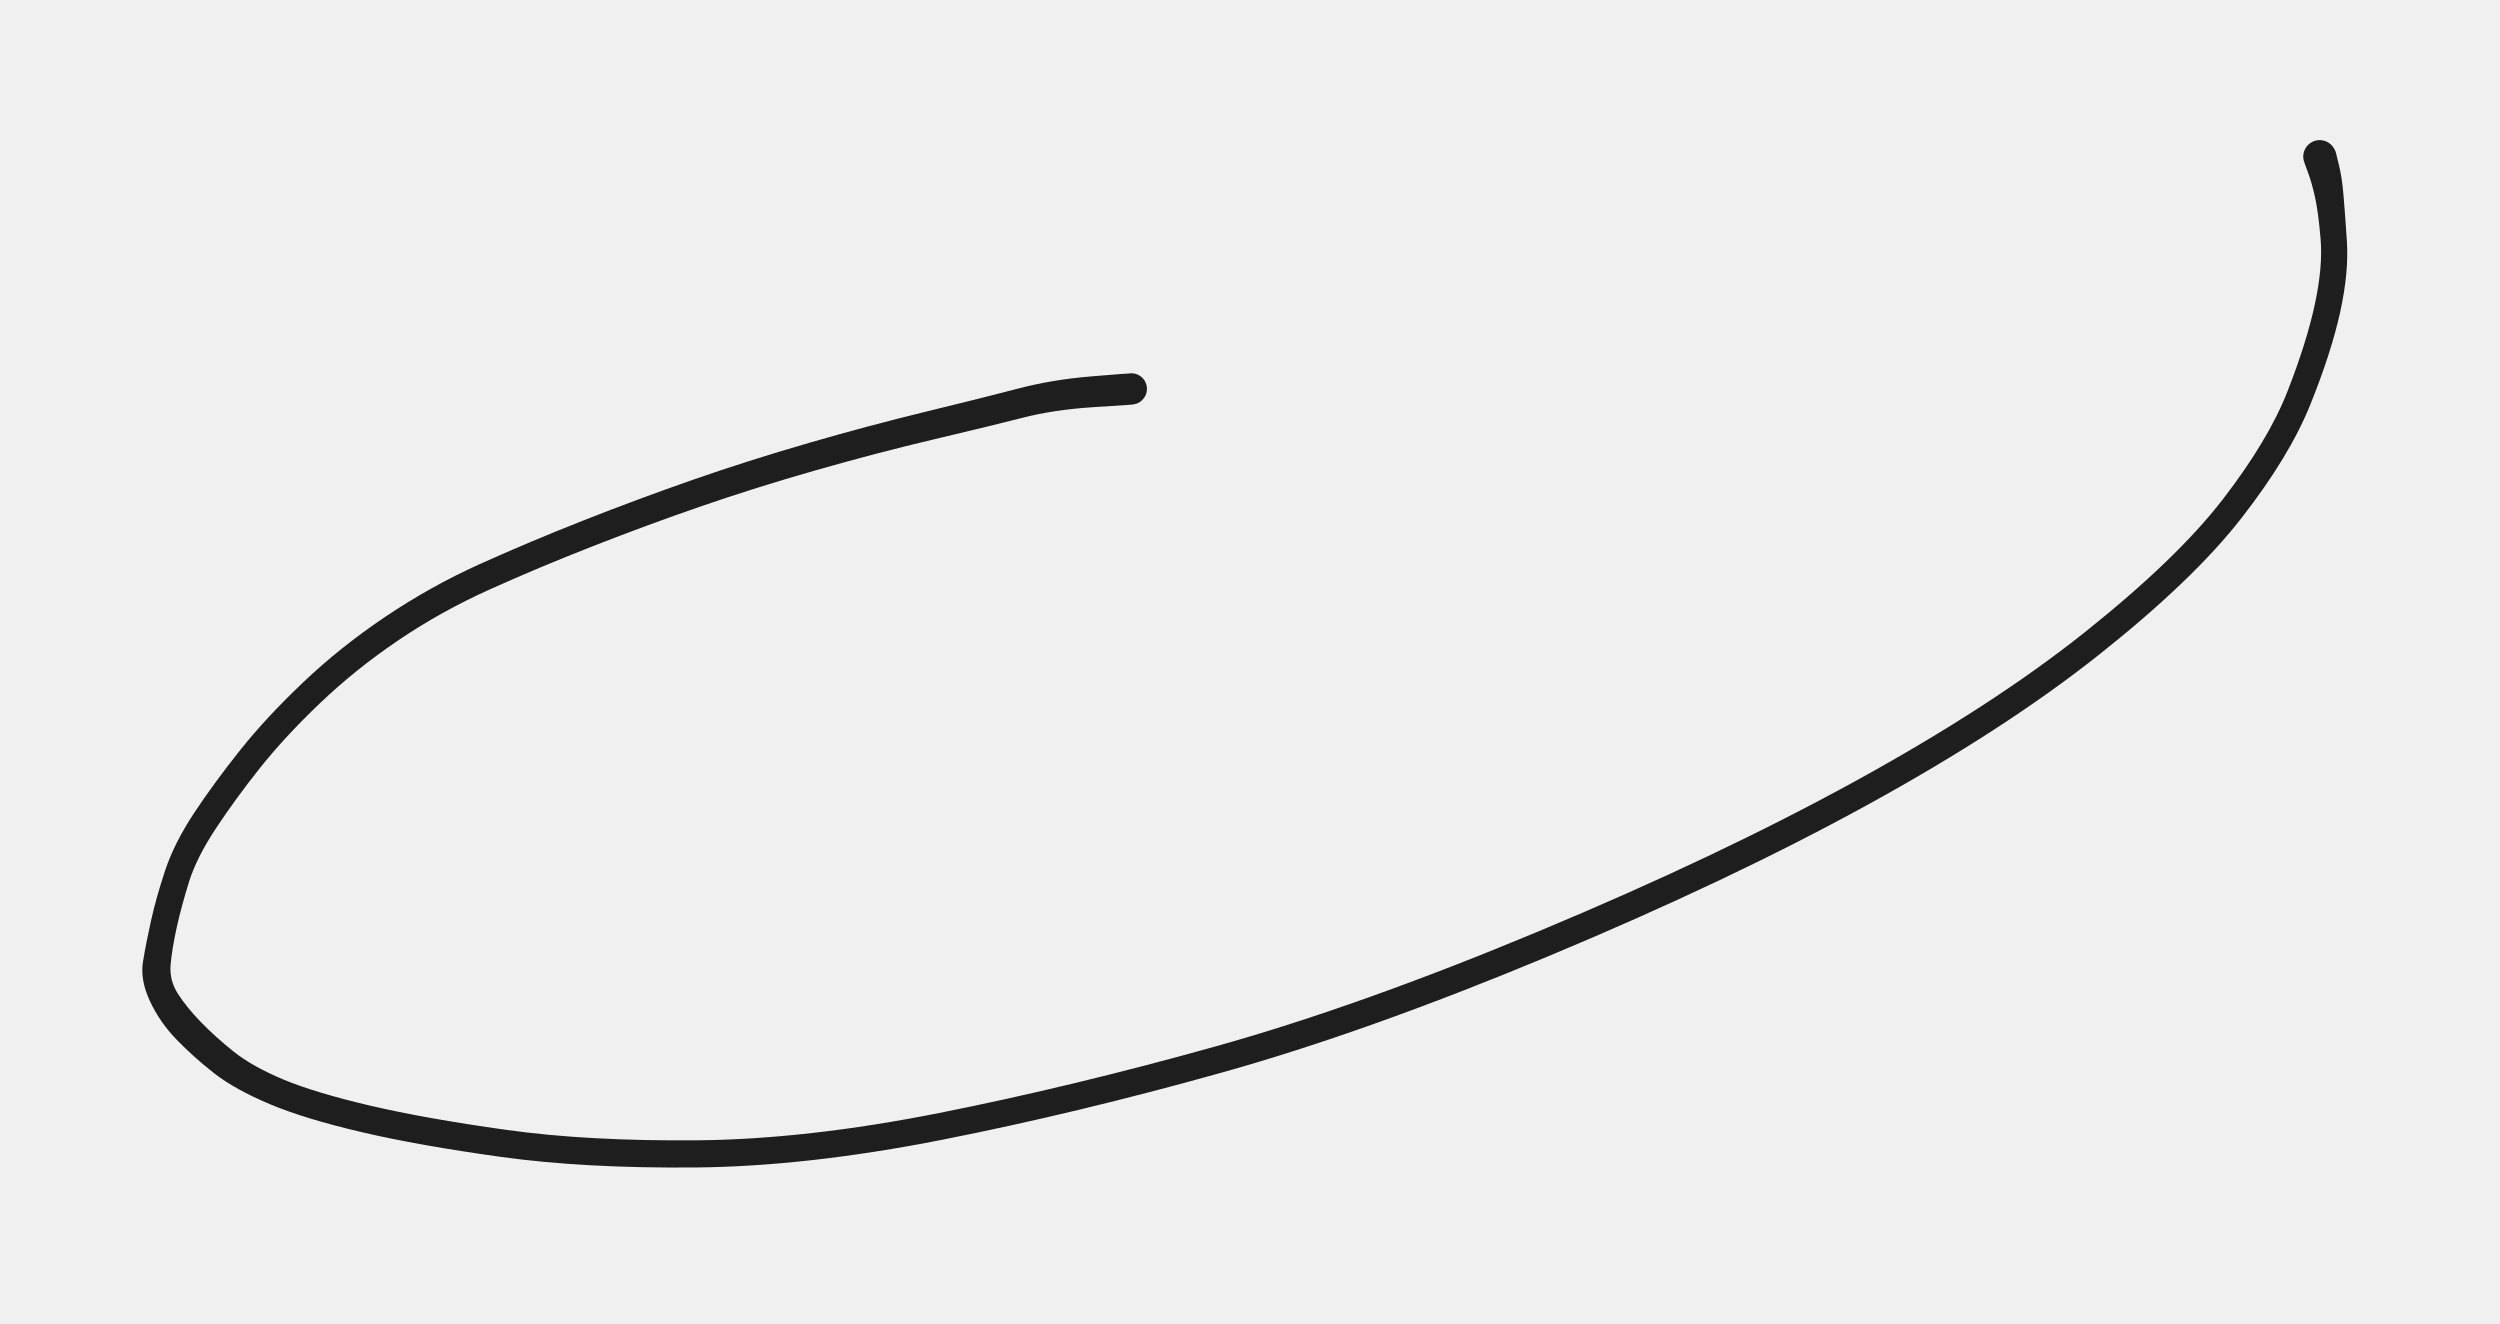
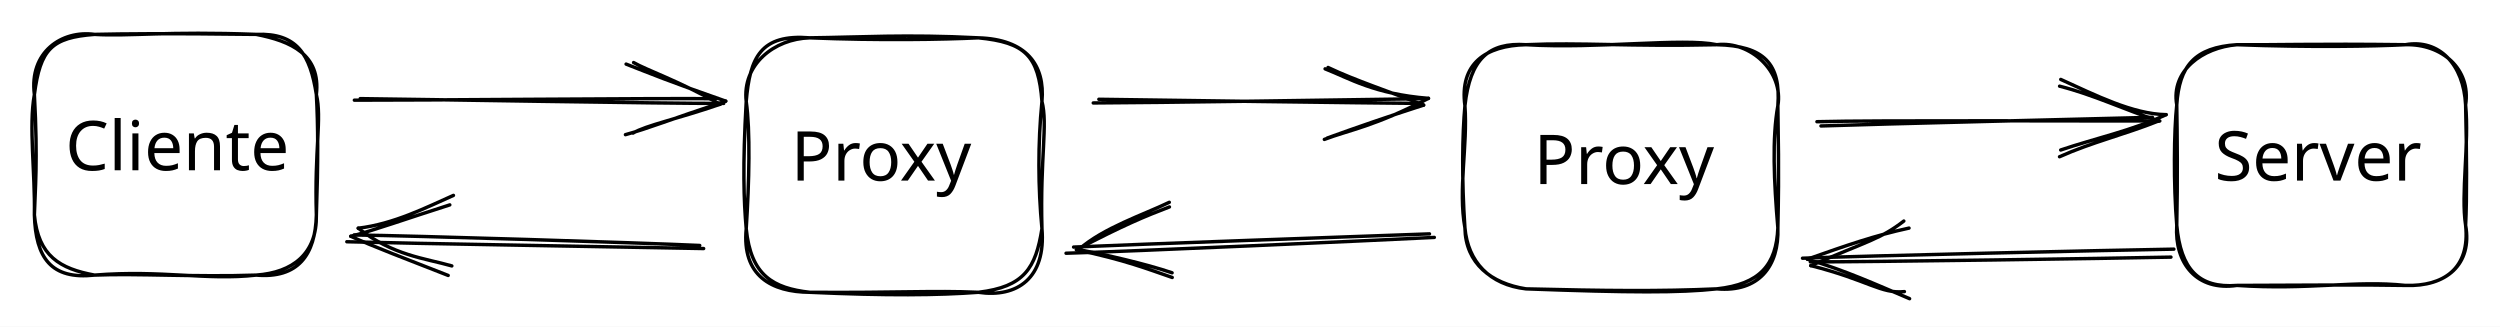
- <svg xmlns="http://www.w3.org/2000/svg" version="1.1" viewBox="0 0 495 262" width="495" height="262">
+ <svg xmlns="http://www.w3.org/2000/svg" version="1.1" viewBox="0 0 727 95" width="727" height="95">
  
-   eyJ2ZXJzaW9uIjoiMSIsImVuY29kaW5nIjoiYnN0cmluZyIsImNvbXByZXNzZWQiOnRydWUsImVuY29kZWQiOiJ4nJVWXW/bIFx1MDAxNH3Pr4i816Zccvi7b1u3h75ElVwirVqnPjg2SViI8Vx1MDAwMOdjUf77gGRcdTAwMDasrrixXHUwMDE0mXvv4XAuXHUwMDE3X06j8ThcdTAwMTDHXHUwMDA2XHUwMDA19+NcdTAwMDBcdTAwMWTKguCKXHUwMDE1++BG2XeIcUxr6YJ6zGnLSlx1MDAxZLlcdTAwMTai4fd3d0XT3K6wWFC6uS3p9lx1MDAwMkNcdTAwMDRtUS24XGb8Kcfj8Un/W0RLhlBHoz2GKoz7xlx1MDAxOa01a1x1MDAwZbIkjqMw6Vx1MDAwMjD/KslcdTAwMDSqpHdZXHUwMDEwjoxHmVx1MDAwMv578Z0s0Y9Zm1x1MDAxZH7NwMvn9fMuN6RLTMhcXFx1MDAxY4leXHUwMDEzp1K68XHB6Fx1MDAwNj3jSqz/6bfs/0Mx2q7WNeJKO+istClKLI7KNp121qJe6TmM5SBHUWb0K0SW9KhcdTAwMWYooUxRf1x1MDAwMkg9hnxRlJuVXFxBXXUxglx1MDAxNTVvXG4mt8PE7a+iXCIr1WuEV2uhlE4trUhnXHUwMDE2ZGlcdTAwMDLzaVx1MDAxNHVcdTAwMGXF0jxWeodfTTpZsUWPXG5Rt4TYOamra05cdTAwMWPHQjm+WcVipmqbqrhsK0inMFx1MDAwMiCJYZannZ/getOfjtBy80YlNFx1MDAxNNu1qH7mbWyyr1x1MDAwN937682b0Vx1MDAxM5ja8dBcdTAwMWJcdTAwMWZmdnzqjU+ceFx1MDAxMHlcdTAwMDF56CzIv1wiXHUwMDAwXHUwMDFjROjXXGbCyEHkfkRcZm1ElPlcdTAwMTGu8GSAjszZutSfW1nHNlwiXHUwMDFioMPNrjy9XHUwMDFmh1xmYXHyXHUwMDBiwFx1MDAwMCk9yJB9d9VcdTAwMDM4YGFp7kDCeFx1MDAwMGTqXHUwMDE2MFx1MDAxOFAsbsaixFx1MDAwZoGu/NjPkvVcdTAwMTB+KSH8IFx1MDAwN3TPblx1MDAxOPpcdTAwMDCZXHUwMDBiXHUwMDAwXkAvu6lcdTAwMTdcdTAwMDCBe1x1MDAxMP1cdTAwMDDTXTWh91x1MDAwMyQ/zjZg4t28Plx1MDAwMPrX1EP4y1x1MDAxMIZOrU9cIr9cZlf3xF+E0HTPXHUwMDBiwntq30OMesiAXHUwMDE0XFw80O1cdTAwMTZcdTAwMGLZXHUwMDA3n1RcdTAwMGbr9zuOty2RXfKJyd7aMnWVXHUwMDEwrLVcdTAwMWHf1X5prdp6XHUwMDFlXSlcdTAwMDJ5cZtcdTAwMGJcdJa+y+1M9nRcXM3xXHUwMDFm5NBcdTAwMDQ7jPZf3r9XyMCznlNepzTZ6Tw6/1x1MDAwNbtcdTAwMTLnyiJ9
+   eyJ2ZXJzaW9uIjoiMSIsImVuY29kaW5nIjoiYnN0cmluZyIsImNvbXByZXNzZWQiOnRydWUsImVuY29kZWQiOiJ4nO1aW1faWlx1MDAxMH73V7joa7H7fumb4lx1MDAwNalSqj1eelaXK0KI0ZCkSVx1MDAxNLXL/352XHUwMDAyTTZcdGBAUDyrPCjZl8xk9nxfZob5vba+XolcdTAwMWV8s/J5vWLet1xyx+5cdTAwMDRGv/IxXHUwMDFlvzOD0PZcXDWFkuvQu1xy2snKqyjyw8+fPlx1MDAxOb6/YdnRpefdbLS93mCb6Zg9041CtfBfdb2+/jv5q1x0XG7MdmS4lmMmXHUwMDFikqlMloD5wabnJmIlwFBcdTAwMDCKULrAXHUwMDBlt5W0yOyo2a7hhGY2XHUwMDEzXHUwMDBmVWpcdTAwMDePXHUwMDA3vd1qdG53tjcv2Gnb7KHHTGjXdpzj6MFcdTAwMTk8k9G+ulxyNJXCKPBuzFO7XHUwMDEzXal5mFx1MDAxYk/3hZ6yWbYr8G6tK9dcZsORPZ5vtO3oIVx1MDAxZVx1MDAwMyBcdTAwMWRcdTAwMWTY4PN6NnJcdTAwMWZcdTAwMWKb8fQ63oEgycmueY5cdTAwMTfEsj+A5JNJvzTaN5ZSwe2ka6LAcEPfXGLUkWTr+sOnXHUwMDEycEPqn0zylWlbV5FawjPtQjOxNMRcdTAwMTRDXG4oXHUwMDE06Uws09/vJGf+U7eF21x1MDAxOdrij1x1MDAxM2RugIcjT5n28fqdvPvoLqSdLe19aUTN+0NMT0nYQLXNr1VWT59wxN+MIPD6lXTm6eO0+3KjdfuVu61+325stlp1k9b3nHL3XHUwMDFkfstcZnDrd4yBd0JcdTAwMGVcdTAwMTLvlYBInM47tnujJt1bx8nGvPZN5tBrmsKz4VxiYj5cdEhcdTAwMDQrXVxiY6VxdH6Jzs2DO6OxfXSzRcm+hZv9vVXHXHUwMDEx4SSHI7o8XHUwMDFjsTHAIXngSIJcdTAwMTAmUiOwv7h59r771bDu7dlOw7YsUL9A3c6F3FnAfa+rtPqw5ZPu99qBPD+5q3aPXHUwMDBl4eJwzrl2zMvF+cRcdTAwMTcmh5AqTlx1MDAxN+WBvrf37bq1Vz+v/UCNbi1s9oPr691VXHUwMDA3Olx1MDAxMzhcdTAwMDd0vjSgSzD6wpRjcFx1MDAwZvO4h1x1MDAxOFx1MDAwM0hcdTAwMDSA4C2B/1x1MDAwMoefXG6k06OLXHUwMDFi/+is6zW7UeB/d2pGnbFcdTAwMDXcdzeSbGdcdTAwMWZUvVxiuVx1MDAwNILTQ6uxvVxifV9AKM9cdTAwMDNcdTAwMWZCQTVcdTAwMDd4IfBcdTAwMDfyx4Ce0kmYh0BiRT5cdTAwMTiT0qCf/kZYUdBjXHUwMDA2R0GP0dJAXHUwMDBmXHUwMDAxLcK8gHJCXHUwMDE4YoSJl73d0fMgn+Z+iFxixGdwP81mRlx1MDAxMG3Zbsd2rVHFhvncfomMKvZcdTAwMTavfVx1MDAxYmtZXHUwMDA1XHUwMDFiRFx1MDAxMlx1MDAwNtXbRzCuXkNUaKssw4+VLj6s6XaeV2J6OKopkegggcBcdTAwMTRgQImUgFx1MDAxN5RcdTAwMTBcdTAwMDVcdTAwMWRcdTAwMWMjjGper2dHyrYtz3ajvFxyXHUwMDEzY23G4LwyjU5+Vj2DPpdHsVx1MDAxZt9xlK2zb+uZmydcdTAwMTfp959cdTAwMWbHrtZcXDO5zNav6f9nJlx1MDAxOFx1MDAwMvKDKcFQpqJcdTAwMWLIcJb9PUcw00PDXHUwMDE1JVx1MDAxOJInXHUwMDE4znKyXHUwMDE3STBcdTAwMTlppFx1MDAwNKPx2ZBgoOBcdTAwMDIrX35Dgpk5gZ2VYEpjW1x1MDAxMVxmY1x1MDAxOCnGw1x1MDAxNGFcZpmOhD9cdTAwMDRTXGaZSlx1MDAxMUxpllM6cGVcdTAwMTbOMIFcXFFcZpVFXHUwMDFkQEGH90QwVc03k2uU7XhcdTAwMTnFTIlhXHUwMDA0oFx1MDAwMjNBy8cw04O6XHUwMDE1pVx1MDAxOKpRyiCGWV6lT5ZcdGGgiqpcYpZEqzi+QVxmXHUwMDAzJdRKNW9LMYRcdTAwMTGAXGLHSEpcdTAwMDZcdTAwMTjVoPBcdTAwMDfebD6KmZ5pj1BcZqVCXHUwMDAwhqEkglx1MDAwMj6GYYr2fk9cZiNHXCKY6sJCXHUwMDE4PJlfYi/nSM/Hn+OX6cnzivJcdTAwMGLLV0A5zsleZFxiM6ZcdTAwMDRaqIBCLjmTgmglqbdIkiBcdTAwMTHLjGFKYztJkihVXHUwMDFjXHUwMDAzKGCSXHUwMDAzQbRVXHUwMDAzdMv5+GWGXHUwMDFjSVx0hjAuXHUwMDE5ICag5EVcdTAwMTXed4pU1VxcM/6QRVx1MDAxMVxmkfnBlGCQULmmcvTS/DK9iLai/KJXllx1MDAxM34hedlcdTAwMGKMXzJbTs6QKKVcYnDG3zJDgpAgLXt+W3ZBXHUwMDAyq+BcdTAwMDVcdTAwMGKJKeXxr09lgodS/HImdlx1MDAxYr9cYvfhPzs22zx7NJo4QOP5XHUwMDA1SyCpQFx1MDAwMFx1MDAwM4glRqiYp/F3TTBS6MtcdTAwMTeYIJH8YMovWECOOMXlXHUwMDAzmOnV9Fx1MDAxNSVcdTAwMTghMtRcdTAwMGZcdTAwMDKY5f2yMzaA0eKlXHUwMDAxw3AsuWSMvWmRV72txTKLvKWxXHUwMDFk12AoZlxu34gyXHUwMDA2OILFXHUwMDA0ac5cdTAwMTLMXGb5XHUwMDExXHUwMDE3QqkgKFx1MDAxN1x1MDAwMCExhuP+X/FcdTAwMGLONpTil8i8j8bRXHUwMDBinFxc4kWUXHUwMDEyqixaPn65XHUwMDEzjS9cdTAwMTZxo6uacXCMXHUwMDAyXHUwMDBiPnitrVWnXHUwMDE3VKi/iJzsxdFcdTAwMGKjXHUwMDFiXHUwMDAwy+T1XHUwMDA3VFx1MDAwZUTHkFxy0vpThlxyI1K5tNDrYM+zzYifzkQrXHUwMDEy0PlcdTAwMDKXrudGx/ZjwmxgZHTX6NnOw8hcdTAwMDEl7lx1MDAxONdYXHUwMDFkWymleUE8senYVuybXHUwMDE1x+yOOm1kt1xyJ52OPD+bbStBhu2awX5cdTAwMDGnXmBbtms43ydcdFVPadbTetiGdlx1MDAwNJdGaMaz8biYXHUwMDBmYFx1MDAxM1x1MDAwYlx1MDAxMJgoa0Mqy9c3O9aP01x1MDAwZfx23/yKm1xuKPDyXHUwMDE3OeSrji9cInKdjEvMXHUwMDBmKN6gUEqCXHUwMDEx5lx1MDAxOFx1MDAxMDamMaOIL0642sDpLI2M8+NLcIZeXHUwMDBmX63Au394XXTlRC5cdTAwMTNb2pFcdTAwMTViY46FXG6PefnY+Fx1MDAxMPLz1kV/v9H06idn11s7J/jGX3VwcZDrelwiy2uAmFx1MDAwYlxcRFwiwsVsXcIvXHUwMDAwXHUwMDE3VSHgX3DNXHUwMDA0rql9hZLlXHUwMDA3U4RJXHUwMDAwXHUwMDE5kjP04Vx1MDAwYj/YPjq5YyetXHUwMDFkKzS/tVx1MDAwMsG7q598yux62W2FWd13auO9hEBcdTAwMDAm0Muq5yX6XGKnIFxyQSbZLNnnfLHTxOZ1pM6BXCLBy8dOO5f3JDhDe5tn7Z120DMvjk58a9W9T2Hs1WInXHUwMDA2N5hUuVx0lVx1MDAxMKusT45xxlwivatHkEgyPFNT69z8jjClYpaG6pfx+7FcdTAwMTkot3tdgs/LnInh14blg4rh+8eRsl2KfHUqdmdogEx+5c42+1tFP/nQTT5xz2tcdTAwMDLZXHUwMDE4XHUwMDFkZkIjT2tP/1x1MDAwMVx1MDAxZZomcSJ9
  <defs>
    <style class="style-fonts">
      @font-face {
        font-family: "Virgil";
-         src: url("https://unpkg.com/@excalidraw/excalidraw@undefined/dist/excalidraw-assets/Virgil.woff2");
+         src: url("https://unpkg.com/@excalidraw/excalidraw@0.15.3/dist/excalidraw-assets/Virgil.woff2");
      }
      @font-face {
        font-family: "Cascadia";
-         src: url("https://unpkg.com/@excalidraw/excalidraw@undefined/dist/excalidraw-assets/Cascadia.woff2");
-       }
-       @font-face {
-         font-family: "Assistant";
-         src: url("https://unpkg.com/@excalidraw/excalidraw@undefined/dist/excalidraw-assets/Assistant-Regular.woff2");
+         src: url("https://unpkg.com/@excalidraw/excalidraw@0.15.3/dist/excalidraw-assets/Cascadia.woff2");
      }
    </style>
  </defs>
-   <rect x="0" y="0" width="495" height="262" fill="transparent" />
-   <g transform="translate(224 77) rotate(0 23.5 54)" stroke="none">
-     <path fill="#1e1e1e" d="M 0.23,3.11 Q 0.23,3.11 -7.53,3.62 -15.29,4.12 -21.50,5.71 -27.72,7.31 -39.12,10.00 -50.53,12.70 -62.49,16.12 -74.46,19.54 -85.25,23.27 -96.05,27.00 -106.65,31.16 -117.26,35.31 -126.90,39.65 -136.55,43.98 -145.08,49.74 -153.60,55.51 -160.59,62.18 -167.58,68.85 -172.52,75.05 -177.45,81.26 -181.25,87.02 -185.05,92.77 -186.55,97.53 -188.05,102.30 -189.01,106.64 -189.96,110.97 -190.22,114.04 -190.48,117.11 -188.76,119.79 -187.04,122.46 -184.24,125.35 -181.44,128.25 -177.73,131.22 -174.01,134.19 -167.80,136.78 -161.60,139.36 -150.70,141.92 -139.81,144.47 -123.71,146.72 -107.61,148.97 -85.97,148.78 -64.32,148.59 -38.03,143.37 -11.74,138.14 16.68,130.19 45.11,122.24 80.65,107.40 116.20,92.57 143.32,77.68 170.44,62.79 188.73,48.23 207.02,33.66 216.09,21.90 225.16,10.14 228.93,0.47 232.71,-9.20 234.32,-16.67 235.94,-24.15 235.48,-29.65 235.02,-35.14 234.35,-38.07 233.69,-41.00 232.92,-43.01 232.14,-45.03 232.07,-45.56 232.00,-46.08 232.10,-46.61 232.20,-47.13 232.46,-47.60 232.73,-48.07 233.12,-48.42 233.52,-48.78 234.01,-48.99 234.50,-49.20 235.04,-49.25 235.57,-49.29 236.09,-49.16 236.61,-49.03 237.06,-48.74 237.51,-48.46 237.84,-48.04 238.18,-47.62 238.36,-47.12 238.55,-46.62 238.56,-46.08 238.58,-45.55 238.42,-45.04 238.26,-44.53 237.95,-44.09 237.64,-43.66 237.20,-43.35 236.77,-43.04 236.26,-42.88 235.75,-42.72 235.21,-42.74 234.68,-42.75 234.18,-42.94 233.68,-43.12 233.26,-43.45 232.84,-43.79 232.55,-44.24 232.27,-44.69 232.14,-45.21 232.01,-45.73 232.05,-46.26 232.10,-46.79 232.31,-47.28 232.52,-47.78 232.88,-48.17 233.23,-48.57 233.70,-48.83 234.16,-49.10 234.69,-49.20 235.21,-49.30 235.74,-49.23 236.27,-49.15 236.75,-48.92 237.23,-48.68 237.61,-48.30 237.99,-47.92 238.22,-47.44 238.46,-46.97 238.46,-46.97 238.46,-46.97 239.08,-44.45 239.70,-41.93 239.98,-38.73 240.26,-35.53 240.68,-29.31 241.09,-23.09 239.35,-15.18 237.61,-7.27 233.48,3.02 229.36,13.31 219.84,25.54 210.33,37.77 191.66,52.59 172.99,67.42 145.62,82.44 118.24,97.46 82.39,112.41 46.54,127.36 17.92,135.37 -10.70,143.39 -37.48,148.68 -64.26,153.96 -86.30,154.16 -108.35,154.35 -124.70,152.08 -141.06,149.82 -152.40,147.16 -163.74,144.51 -170.62,141.60 -177.50,138.70 -181.58,135.52 -185.65,132.33 -189.02,128.86 -192.38,125.39 -194.32,121.21 -196.27,117.02 -195.69,113.43 -195.11,109.84 -194.09,105.26 -193.07,100.68 -191.28,95.29 -189.48,89.90 -185.54,83.93 -181.59,77.97 -176.42,71.49 -171.25,65.00 -163.92,58.05 -156.59,51.09 -147.68,45.10 -138.76,39.10 -129.00,34.69 -119.24,30.29 -108.54,26.07 -97.84,21.85 -86.91,18.03 -75.99,14.22 -63.92,10.72 -51.84,7.22 -40.51,4.47 -29.17,1.71 -22.46,-0.05 -15.75,-1.82 -7.99,-2.47 -0.23,-3.11 0.14,-3.09 0.52,-3.08 0.88,-2.97 1.24,-2.86 1.56,-2.67 1.89,-2.48 2.16,-2.22 2.43,-1.95 2.63,-1.64 2.83,-1.32 2.94,-0.96 3.06,-0.60 3.09,-0.22 3.12,0.14 3.05,0.51 2.99,0.88 2.84,1.23 2.69,1.58 2.46,1.87 2.23,2.17 1.94,2.41 1.65,2.65 1.31,2.81 0.96,2.97 0.59,3.04 0.23,3.11 0.23,3.11 L 0.23,3.11 Z" />
+   <rect x="0" y="0" width="727" height="95" fill="#ffffff" />
+   <g stroke-linecap="round" transform="translate(10 10) rotate(0 41 35)">
+     <path d="M17.5 0 M17.5 0 C27.53 0.61, 38.57 -0.97, 64.5 0 M17.5 0 C26.19 -0.18, 37.4 -0.34, 64.5 0 M64.5 0 C76.45 -0.48, 80.19 5.89, 82 17.5 M64.5 0 C74.6 1.96, 83.32 5.83, 82 17.5 M82 17.5 C83.66 24.28, 81.41 33.66, 82 52.5 M82 17.5 C82.49 26.43, 82.54 37.12, 82 52.5 M82 52.5 C82.21 63.77, 75.15 69.25, 64.5 70 M82 52.5 C81.72 64.15, 76.67 71.04, 64.5 70 M64.5 70 C50.03 71.63, 37.32 68.43, 17.5 70 M64.5 70 C46.98 70.61, 29.77 69.47, 17.5 70 M17.5 70 C4.86 71.38, 0.36 65.01, 0 52.5 M17.5 70 C7.48 68.15, 1.1 64.49, 0 52.5 M0 52.5 C0.23 39.99, -1.69 26.76, 0 17.5 M0 52.5 C0.18 45.6, 1.06 37, 0 17.5 M0 17.5 C1.69 4.27, 5.04 0.92, 17.5 0 M0 17.5 C-1.57 5.13, 7.94 -1.3, 17.5 0" stroke="#000000" stroke-width="1" fill="none" />
+   </g>
+   <g stroke-linecap="round" transform="translate(217 11) rotate(0 43 37)">
+     <path d="M18.5 0 M18.5 0 C32.96 -0.16, 46.6 -1.08, 67.5 0 M18.5 0 C38.66 0.82, 57.2 0.49, 67.5 0 M67.5 0 C81.14 1.33, 85.01 5.19, 86 18.5 M67.5 0 C81.42 0.41, 86.96 7.82, 86 18.5 M86 18.5 C87.75 25.24, 85.44 34.73, 86 55.5 M86 18.5 C84.79 30.74, 84.85 43.53, 86 55.5 M86 55.5 C87.2 69.8, 78.84 75.69, 67.5 74 M86 55.5 C84.2 66.92, 80.89 72.43, 67.5 74 M67.5 74 C56.04 74.86, 40.83 75.02, 18.5 74 M67.5 74 C54.38 73.43, 43.84 74.18, 18.5 74 M18.5 74 C7.89 72.81, 1.33 69.15, 0 55.5 M18.5 74 C7.33 73.92, -1.3 69.21, 0 55.5 M0 55.5 C-0.72 47.21, -1.06 37.4, 0 18.5 M0 55.5 C0.88 41.92, 1.21 26.98, 0 18.5 M0 18.5 C-1.21 7.84, 8.07 0.28, 18.5 0 M0 18.5 C1.06 5.72, 4.14 -1.16, 18.5 0" stroke="#000000" stroke-width="1" fill="none" />
+   </g>
+   <g stroke-linecap="round" transform="translate(426 13) rotate(0 45.5 35.5)">
+     <path d="M17.75 0 M17.75 0 C38.77 1.27, 63.33 -2.09, 73.25 0 M17.75 0 C33.87 -0.72, 47.57 0.59, 73.25 0 M73.25 0 C86.98 0.28, 91.92 5.53, 91 17.75 M73.25 0 C83.06 -1.16, 92.71 7.87, 91 17.75 M91 17.75 C89.3 27.22, 89.85 39.76, 91 53.25 M91 17.75 C91.06 26.6, 91.43 34.68, 91 53.25 M91 53.25 C91.41 64.44, 85.45 72.07, 73.25 71 M91 53.25 C90.57 63.98, 85.8 69.64, 73.25 71 M73.25 71 C62.5 72.18, 48.06 72.12, 17.75 71 M73.25 71 C56.87 71.74, 40.6 71.56, 17.75 71 M17.75 71 C7.17 69.82, 0.85 63.11, 0 53.25 M17.75 71 C7.69 69.41, 0.17 63.7, 0 53.25 M0 53.25 C-2.04 42.1, 0.84 29.43, 0 17.75 M0 53.25 C-0.98 39.16, -0.75 26, 0 17.75 M0 17.75 C-1.65 5.54, 5.99 0.24, 17.75 0 M0 17.75 C1.49 4.09, 6.93 -0.72, 17.75 0" stroke="#000000" stroke-width="1" fill="none" />
+   </g>
+   <g stroke-linecap="round">
+     <g transform="translate(104 28) rotate(0 52.5 0.5)">
+       <path d="M-0.95 1.13 C16.57 1.19, 86.69 0.52, 104.18 0.7 M0.75 0.68 C18.73 0.88, 88.85 2.12, 106.45 2.08" stroke="#000000" stroke-width="1" fill="none" />
+     </g>
+     <g transform="translate(104 28) rotate(0 52.5 0.5)">
+       <path d="M80.06 10.71 C83.92 8.41, 92.68 6.7, 105.43 2.31 M77.88 11.16 C84.79 9.27, 90.3 6.93, 107.04 1.41" stroke="#000000" stroke-width="1" fill="none" />
+     </g>
+     <g transform="translate(104 28) rotate(0 52.5 0.5)">
+       <path d="M80.25 -9.81 C84.13 -7.57, 92.85 -4.72, 105.43 2.31 M78.07 -9.36 C85.14 -6.61, 90.6 -4.31, 107.04 1.41" stroke="#000000" stroke-width="1" fill="none" />
+     </g>
+   </g>
+   <mask />
+   <g stroke-linecap="round">
+     <g transform="translate(204 72) rotate(0 -51 -1)">
+       <path d="M0.62 0.28 C-16.53 -0.08, -85.91 -1.21, -103.14 -1.7 M-0.52 -0.62 C-17.28 -1.4, -84.41 -3.48, -101.03 -3.67" stroke="#000000" stroke-width="1" fill="none" />
+     </g>
+     <g transform="translate(204 72) rotate(0 -51 -1)">
+       <path d="M-72.14 -15.18 C-79.95 -11.72, -89.51 -6.84, -99.82 -5.64 M-73.2 -12.42 C-84.81 -8.74, -96 -4.76, -101.99 -3.29" stroke="#000000" stroke-width="1" fill="none" />
+     </g>
+     <g transform="translate(204 72) rotate(0 -51 -1)">
+       <path d="M-72.61 5.33 C-80.37 3.11, -89.8 2.3, -99.82 -5.64 M-73.67 8.1 C-85.09 3.62, -96.09 -0.55, -101.99 -3.29" stroke="#000000" stroke-width="1" fill="none" />
+     </g>
+   </g>
+   <mask />
+   <g stroke-linecap="round">
+     <g transform="translate(319 30) rotate(0 47.5 -0.5)">
+       <path d="M-1.08 -0.06 C14.87 -0.09, 79.27 -1.06, 95.3 -1.3 M0.55 -1.13 C16.4 -0.9, 78.88 -0.03, 94.52 0.08" stroke="#000000" stroke-width="1" fill="none" />
+     </g>
+     <g transform="translate(319 30) rotate(0 47.5 -0.5)">
+       <path d="M66.12 10.54 C73.43 7.77, 80.68 6.79, 96.4 -1.4 M66.97 10.14 C74.96 7.24, 85.03 3.75, 94.99 0.56" stroke="#000000" stroke-width="1" fill="none" />
+     </g>
+     <g transform="translate(319 30) rotate(0 47.5 -0.5)">
+       <path d="M66.34 -9.98 C73.41 -7.22, 80.6 -2.66, 96.4 -1.4 M67.19 -10.38 C75.17 -6.57, 85.16 -3.35, 94.99 0.56" stroke="#000000" stroke-width="1" fill="none" />
+     </g>
+   </g>
+   <mask />
+   <g stroke-linecap="round">
+     <g transform="translate(417 69) rotate(0 -53 2)">
+       <path d="M0.1 0.04 C-17.75 0.94, -89.16 4.15, -106.99 4.64 M-1.31 -0.99 C-18.8 -0.37, -87.6 2.07, -104.8 2.85" stroke="#000000" stroke-width="1" fill="none" />
+     </g>
+     <g transform="translate(417 69) rotate(0 -53 2)">
+       <path d="M-76.97 -10.17 C-84.67 -6.47, -96.14 -2.75, -103.31 3.57 M-76.93 -8.82 C-83.94 -6.14, -90.15 -3.6, -103.97 3.63" stroke="#000000" stroke-width="1" fill="none" />
+     </g>
+     <g transform="translate(417 69) rotate(0 -53 2)">
+       <path d="M-76.16 10.33 C-83.97 7.67, -95.7 5.03, -103.31 3.57 M-76.12 11.69 C-83.28 9.24, -89.69 6.64, -103.97 3.63" stroke="#000000" stroke-width="1" fill="none" />
+     </g>
+   </g>
+   <mask />
+   <g stroke-linecap="round">
+     <g transform="translate(529 37) rotate(0 49 -1)">
+       <path d="M0.54 -0.37 C16.53 -0.93, 80.79 -2.48, 96.92 -2.89 M-0.63 -1.61 C15.62 -2.08, 82.92 -1.77, 99.07 -1.82" stroke="#000000" stroke-width="1" fill="none" />
+     </g>
+     <g transform="translate(529 37) rotate(0 49 -1)">
+       <path d="M70.25 6.62 C80.19 3.25, 91.14 0.94, 100.9 -3.66 M69.91 8.58 C79.33 4.35, 88.72 2.17, 98.73 -1.83" stroke="#000000" stroke-width="1" fill="none" />
+     </g>
+     <g transform="translate(529 37) rotate(0 49 -1)">
+       <path d="M70.27 -13.9 C80.27 -9.38, 91.22 -3.8, 100.9 -3.66 M69.93 -11.94 C79.54 -9.53, 88.92 -5.07, 98.73 -1.83" stroke="#000000" stroke-width="1" fill="none" />
+     </g>
+   </g>
+   <mask />
+   <g stroke-linecap="round">
+     <g transform="translate(631 73) rotate(0 -53 1.5)">
+       <path d="M1.16 -0.55 C-16.49 -0.27, -89.09 1.39, -106.83 2.09 M0.31 1.77 C-16.87 2.14, -86.9 3.17, -104.55 3.16" stroke="#000000" stroke-width="1" fill="none" />
+     </g>
+     <g transform="translate(631 73) rotate(0 -53 1.5)">
+       <path d="M-77.37 -8.72 C-84.12 -3.5, -87.69 -2.98, -104.42 4.24 M-75.86 -6.67 C-85.93 -4.49, -93.92 -1.68, -105.42 2.37" stroke="#000000" stroke-width="1" fill="none" />
+     </g>
+     <g transform="translate(631 73) rotate(0 -53 1.5)">
+       <path d="M-77.2 11.8 C-84.06 12.5, -87.67 8.5, -104.42 4.24 M-75.69 13.86 C-85.97 9.51, -94.01 5.81, -105.42 2.37" stroke="#000000" stroke-width="1" fill="none" />
+     </g>
+   </g>
+   <mask />
+   <g transform="translate(19 34) rotate(0 32.51997 12.5)">
+     <text x="0" y="0" font-family="Virgil, Segoe UI Emoji" font-size="20px" fill="#000000" text-anchor="start" style="white-space: pre;" direction="ltr" dominant-baseline="text-before-edge">Cliente</text>
+   </g>
+   <g transform="translate(230 37) rotate(0 26.75997 12.5)">
+     <text x="0" y="0" font-family="Virgil, Segoe UI Emoji" font-size="20px" fill="#000000" text-anchor="start" style="white-space: pre;" direction="ltr" dominant-baseline="text-before-edge">Proxy</text>
+   </g>
+   <g transform="translate(446 38) rotate(0 26.75997 12.5)">
+     <text x="0" y="0" font-family="Virgil, Segoe UI Emoji" font-size="20px" fill="#000000" text-anchor="start" style="white-space: pre;" direction="ltr" dominant-baseline="text-before-edge">Proxy</text>
+   </g>
+   <g stroke-linecap="round" transform="translate(633 13) rotate(0 42 35)">
+     <path d="M17.5 0 M17.5 0 C38.61 0.81, 57.41 0.47, 66.5 0 M17.5 0 C27.7 0.12, 40.1 -0.33, 66.5 0 M66.5 0 C76.25 -1.74, 83.44 5.69, 84 17.5 M66.5 0 C77.13 -0.3, 85.61 7.08, 84 17.5 M84 17.5 C85.09 28.77, 82.58 43.4, 84 52.5 M84 17.5 C84.32 31.47, 84.41 44.59, 84 52.5 M84 52.5 C85.37 65.23, 77.46 70.33, 66.5 70 M84 52.5 C86.04 63.83, 78.38 70.48, 66.5 70 M66.5 70 C51.81 68.44, 38.44 71.42, 17.5 70 M66.5 70 C53.79 69.76, 40.94 69.93, 17.5 70 M17.5 70 C6.35 70.88, 1.14 65.28, 0 52.5 M17.5 70 C5.92 71.71, -0.71 63.71, 0 52.5 M0 52.5 C-0.98 40.46, -0.82 25.1, 0 17.5 M0 52.5 C0.29 39.69, 0.14 25.67, 0 17.5 M0 17.5 C-1.75 7.53, 7.54 0.79, 17.5 0 M0 17.5 C0.73 6.21, 5.11 0.79, 17.5 0" stroke="#000000" stroke-width="1" fill="none" />
+   </g>
+   <g transform="translate(644 37) rotate(0 30.84997 12.5)">
+     <text x="0" y="0" font-family="Virgil, Segoe UI Emoji" font-size="20px" fill="#000000" text-anchor="start" style="white-space: pre;" direction="ltr" dominant-baseline="text-before-edge">Server</text>
  </g>
</svg>
